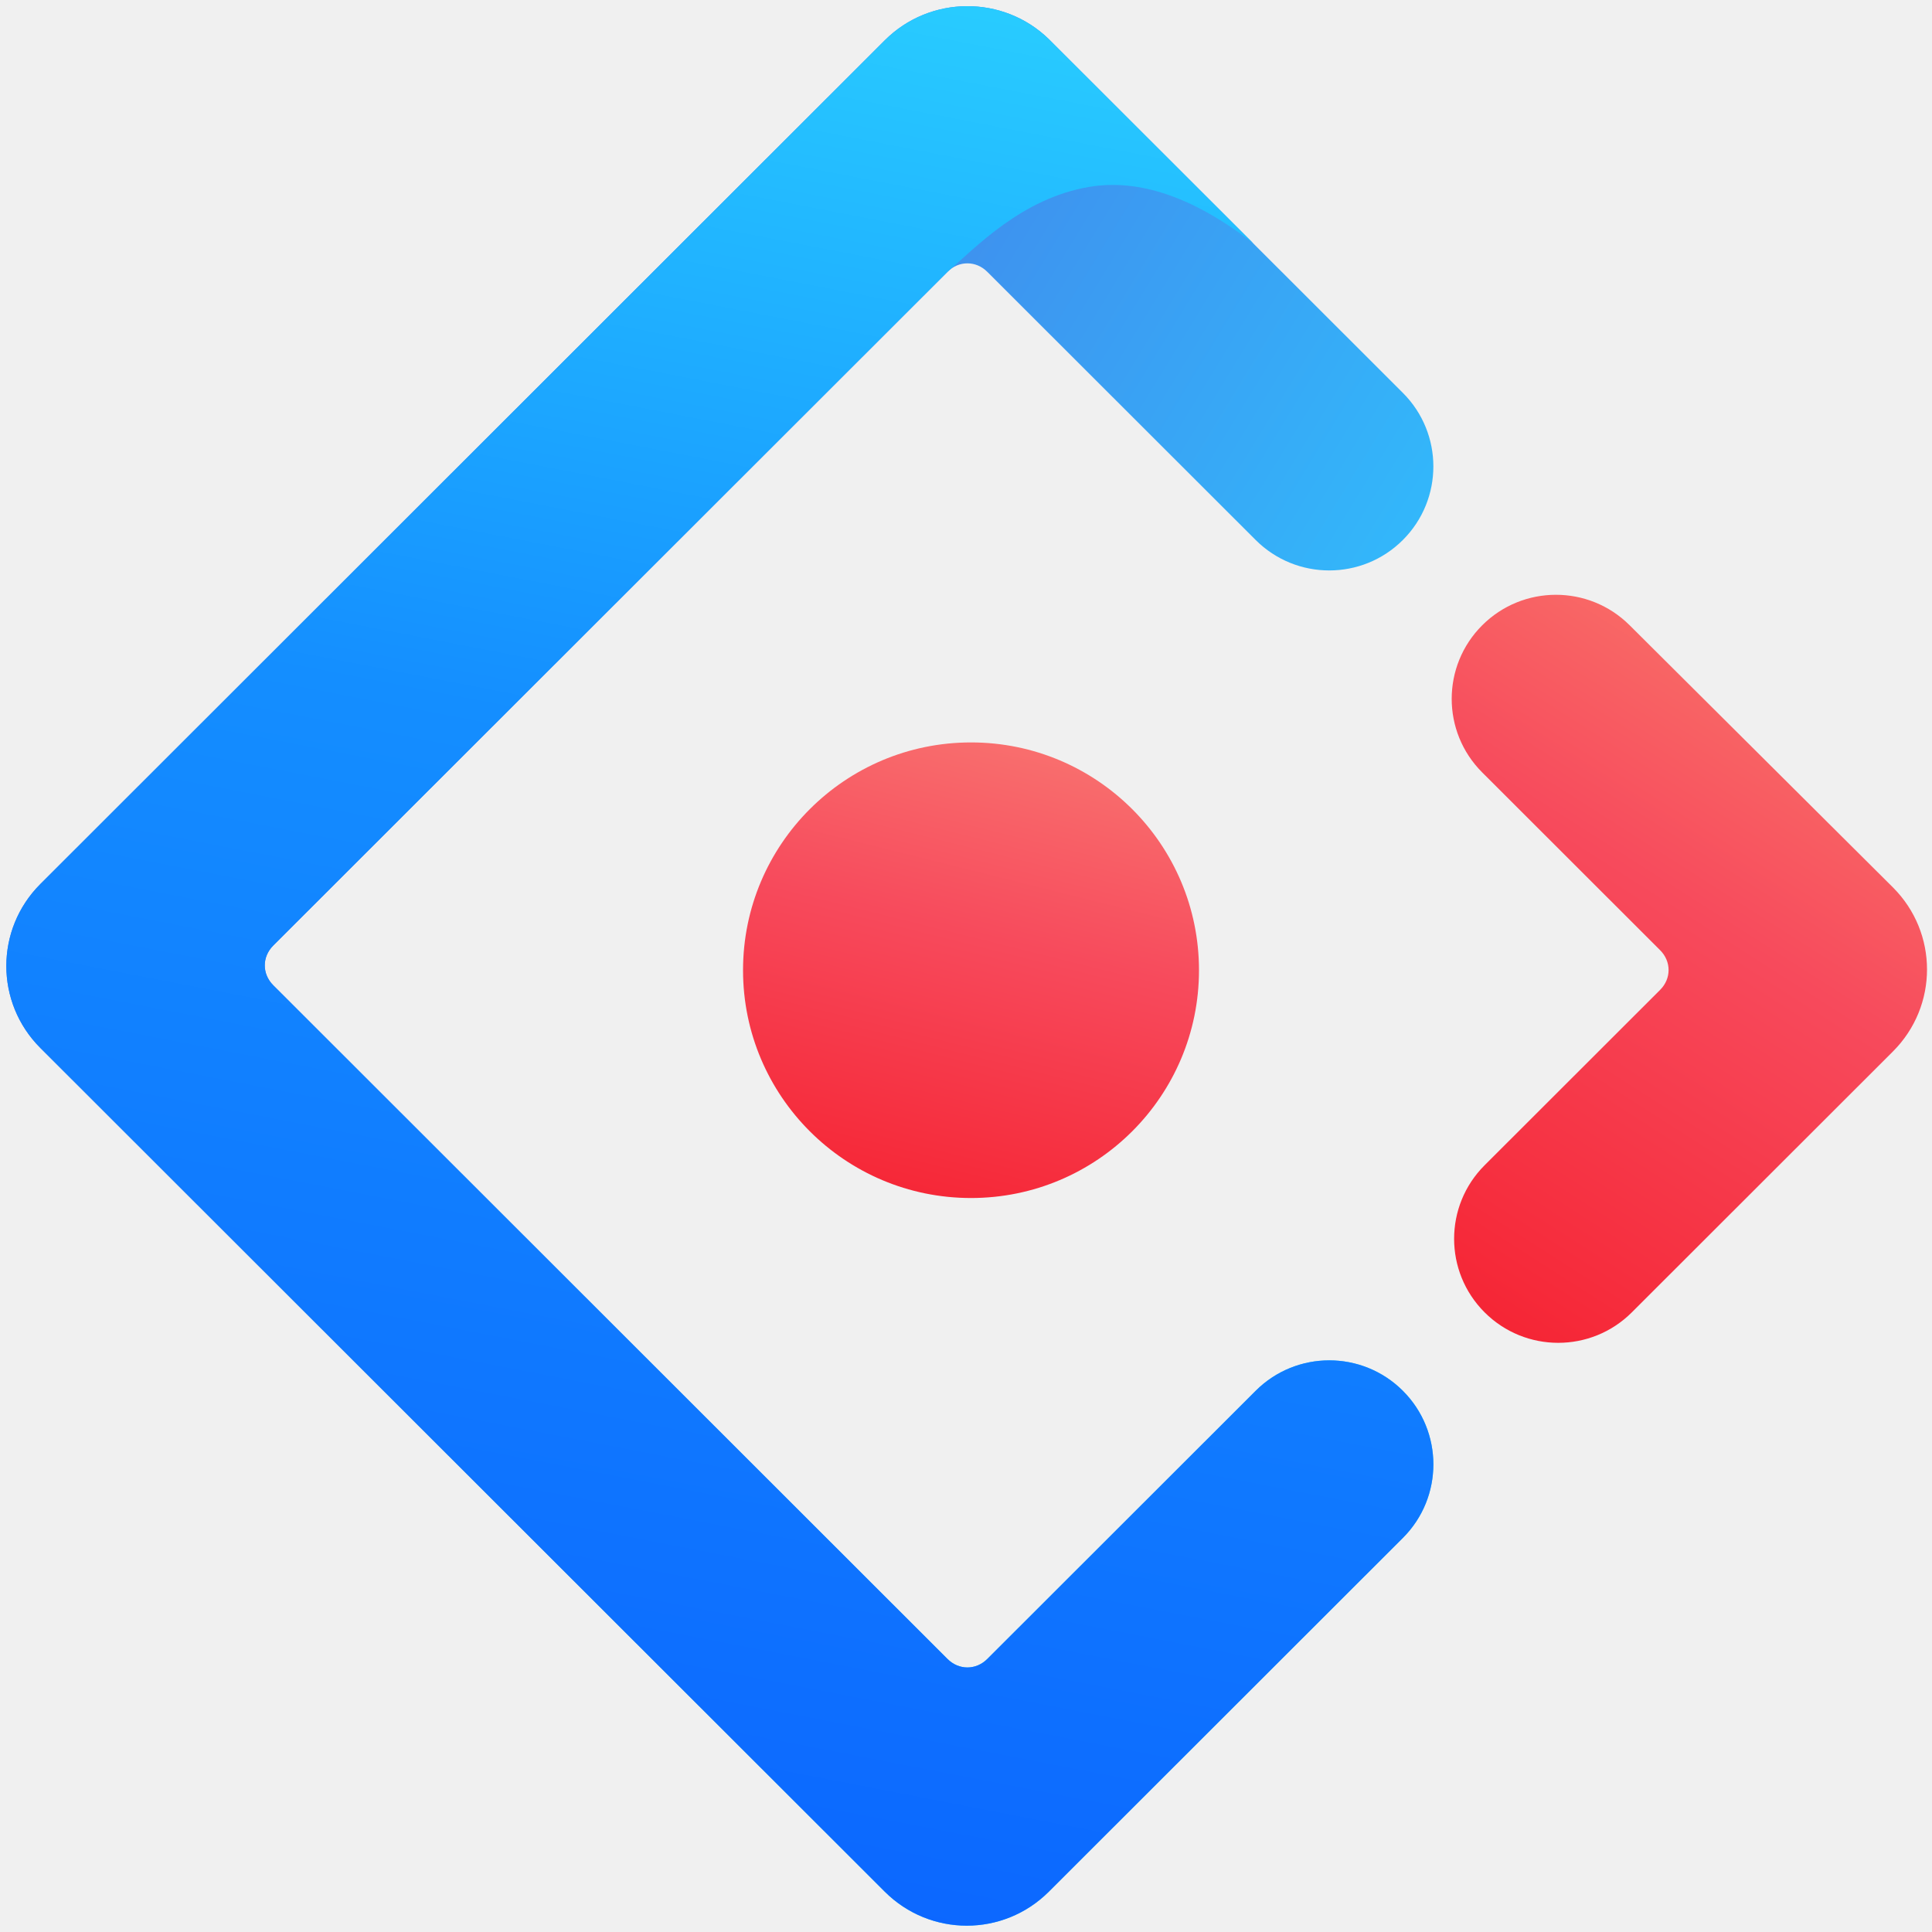
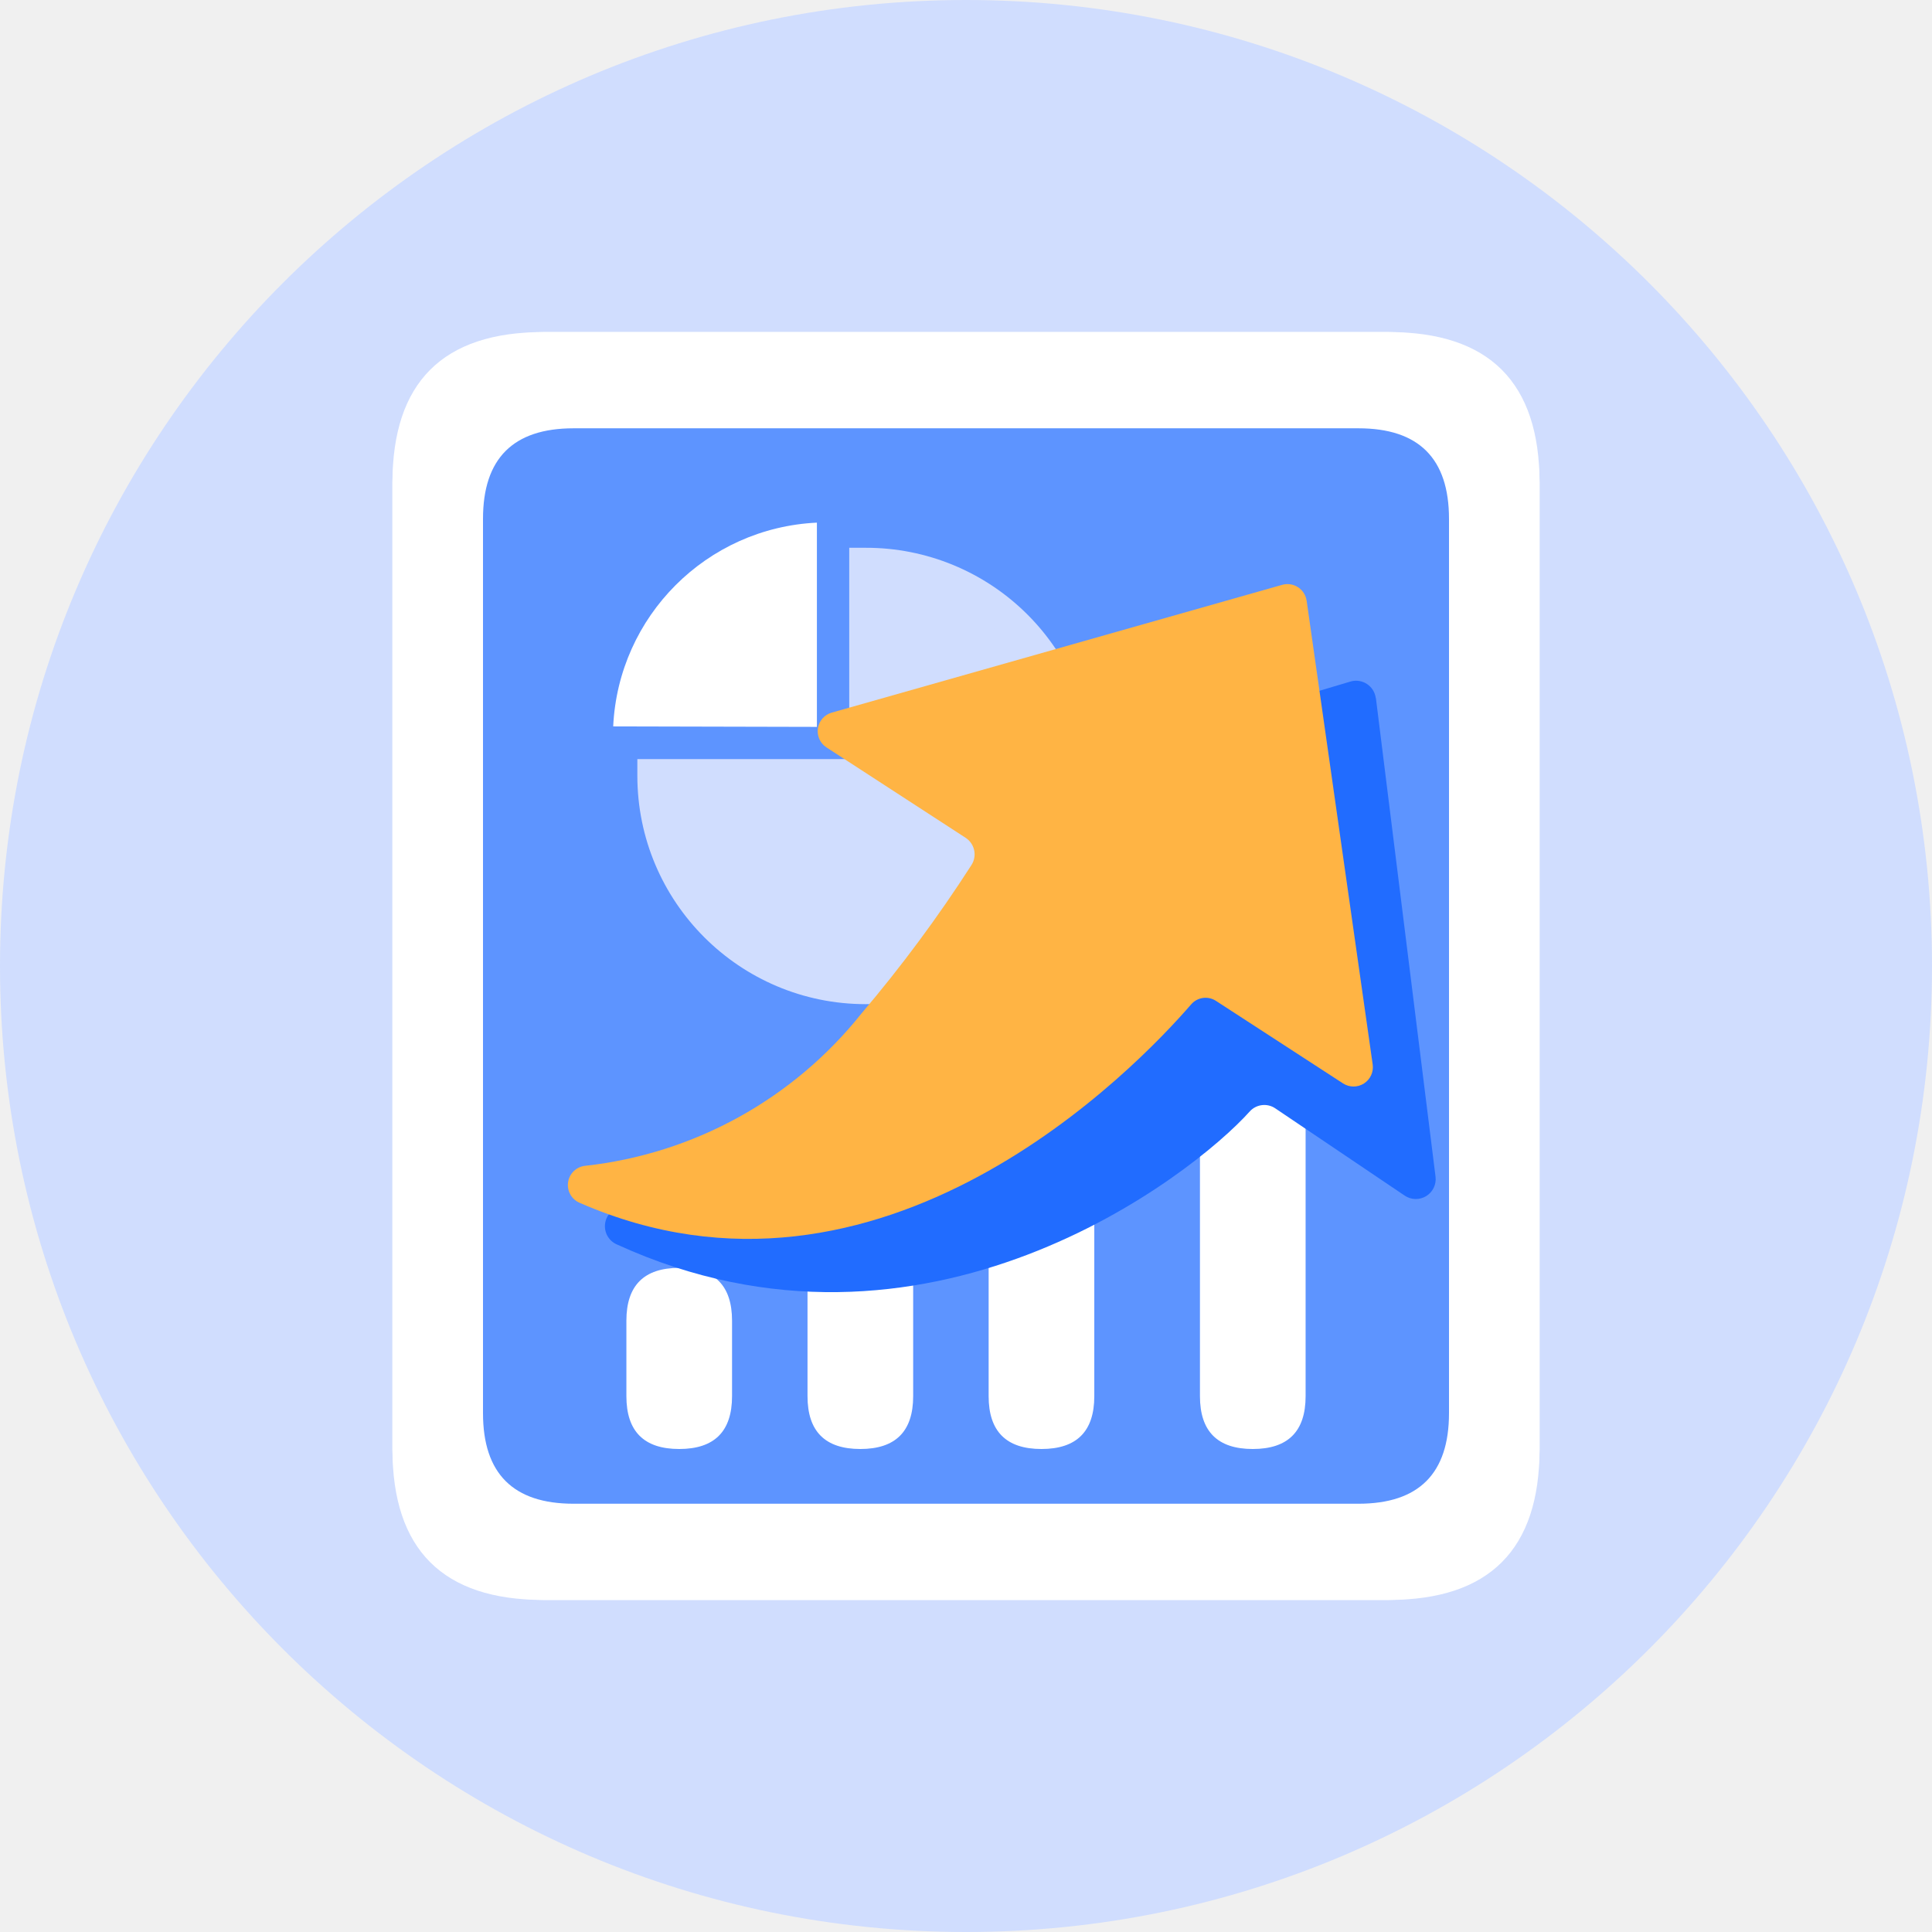
- <svg xmlns="http://www.w3.org/2000/svg" width="200" height="200" version="1.1" viewBox="0 0 200 200">
-   <defs>
-     <linearGradient id="linearGradient-1" x1="62.102%" x2="108.197%" y1="0%" y2="37.864%">
-       <stop offset="0%" stop-color="#4285EB" />
-       <stop offset="100%" stop-color="#2EC7FF" />
-     </linearGradient>
-     <linearGradient id="linearGradient-2" x1="69.644%" x2="54.043%" y1="0%" y2="108.457%">
-       <stop offset="0%" stop-color="#29CDFF" />
-       <stop offset="37.86%" stop-color="#148EFF" />
-       <stop offset="100%" stop-color="#0A60FF" />
-     </linearGradient>
-     <linearGradient id="linearGradient-3" x1="69.691%" x2="16.723%" y1="-12.974%" y2="117.391%">
-       <stop offset="0%" stop-color="#FA816E" />
-       <stop offset="41.473%" stop-color="#F74A5C" />
-       <stop offset="100%" stop-color="#F51D2C" />
-     </linearGradient>
-     <linearGradient id="linearGradient-4" x1="68.128%" x2="30.44%" y1="-35.691%" y2="114.943%">
-       <stop offset="0%" stop-color="#FA8E7D" />
-       <stop offset="51.264%" stop-color="#F74A5C" />
-       <stop offset="100%" stop-color="#F51D2C" />
-     </linearGradient>
-   </defs>
-   <g id="Page-1" fill="none" fill-rule="evenodd" stroke="none" stroke-width="1">
-     <g id="logo" transform="translate(-20, -20)">
-       <g id="Group-28-Copy-5" transform="translate(20, 20)">
-         <g id="Group-27-Copy-3">
-           <g id="Group-25" fill-rule="nonzero">
-             <g id="2">
-               <path id="Shape" fill="url(#linearGradient-1)" d="M91.588,4.177 L4.18,91.513 C-0.519,96.208 -0.519,103.792 4.18,108.487 L91.588,195.823 C96.287,200.519 103.877,200.519 108.577,195.823 L145.225,159.205 C149.434,155 149.434,148.182 145.225,143.977 C141.017,139.772 134.194,139.772 129.985,143.977 L102.202,171.737 C101.032,172.906 99.257,172.906 98.088,171.737 L28.286,101.993 C27.116,100.824 27.116,99.051 28.286,97.882 L98.088,28.138 C99.257,26.969 101.032,26.969 102.202,28.138 L129.985,55.898 C134.194,60.103 141.017,60.103 145.225,55.898 C149.434,51.693 149.434,44.876 145.225,40.671 L108.581,4.056 C103.862,-0.538 96.269,-0.501 91.588,4.177 Z" />
-               <path id="Shape" fill="url(#linearGradient-2)" d="M91.588,4.177 L4.18,91.513 C-0.519,96.208 -0.519,103.792 4.18,108.487 L91.588,195.823 C96.287,200.519 103.877,200.519 108.577,195.823 L145.225,159.205 C149.434,155 149.434,148.182 145.225,143.977 C141.017,139.772 134.194,139.772 129.985,143.977 L102.202,171.737 C101.032,172.906 99.257,172.906 98.088,171.737 L28.286,101.993 C27.116,100.824 27.116,99.051 28.286,97.882 L98.088,28.138 C101,25.627 105.752,20.542 112.73,19.352 C117.916,18.469 123.585,20.414 129.739,25.189 C125.625,21.078 118.572,14.034 108.581,4.056 C103.862,-0.538 96.269,-0.501 91.588,4.177 Z" />
-             </g>
-             <path id="Shape" fill="url(#linearGradient-3)" d="M153.686,135.855 C157.894,140.06 164.717,140.06 168.926,135.855 L195.96,108.843 C200.659,104.147 200.659,96.564 195.961,91.869 L168.691,64.718 C164.472,60.518 157.647,60.524 153.436,64.732 C149.227,68.937 149.227,75.754 153.436,79.959 L171.854,98.362 C173.024,99.531 173.024,101.305 171.854,102.473 L153.686,120.627 C149.477,124.832 149.477,131.65 153.686,135.855 Z" />
-           </g>
-           <ellipse id="Combined-Shape" cx="100.519" cy="100.437" fill="url(#linearGradient-4)" rx="23.6" ry="23.581" />
-         </g>
-       </g>
-     </g>
-   </g>
+ <svg xmlns="http://www.w3.org/2000/svg" t="1695346114063" class="icon" viewBox="0 0 1024 1024" version="1.1" p-id="9744" id="mx_n_1695346114064" width="200" height="200">
+   <path d="M512 512m-512 0a512 512 0 1 0 1024 0 512 512 0 1 0-1024 0Z" fill="#D0DDFE" p-id="9745" />
+   <path d="M208 176m80 0l448 0q80 0 80 80l0 512q0 80-80 80l-448 0q-80 0-80-80l0-512q0-80 80-80Z" fill="#FFFFFF" p-id="9746" />
+   <path d="M288 224a32 32 0 0 0-32 32v512a32 32 0 0 0 32 32h448a32 32 0 0 0 32-32V256a32 32 0 0 0-32-32H288m0-48h448a80 80 0 0 1 80 80v512a80 80 0 0 1-80 80H288a80 80 0 0 1-80-80V256a80 80 0 0 1 80-80z" fill="#FFFFFF" p-id="9747" />
+   <path d="M256 227.008m48 0l416 0q48 0 48 48l0 474q0 48-48 48l-416 0q-48 0-48-48l0-474q0-48 48-48Z" fill="#5D94FF" p-id="9748" />
+   <path d="M524 464m28 0l0 0q28 0 28 28l0 248q0 28-28 28l0 0q-28 0-28-28l0-248q0-28 28-28Z" fill="#FFFFFF" p-id="9749" />
+   <path d="M636 512m28 0l0 0q28 0 28 28l0 200q0 28-28 28l0 0q-28 0-28-28l0-200q0-28 28-28Z" fill="#FFFFFF" p-id="9750" />
+   <path d="M428 592m28 0l0 0q28 0 28 28l0 120q0 28-28 28l0 0q-28 0-28-28l0-120q0-28 28-28Z" fill="#FFFFFF" p-id="9751" />
+   <path d="M332 672m28 0l0 0q28 0 28 28l0 40q0 28-28 28l0 0q-28 0-28-28l0-40q0-28 28-28Z" fill="#FFFFFF" p-id="9752" />
+   <path d="M346.608 411.2a112.304 112.304 0 1 0 112.304-112v112z" fill="#D0DDFE" p-id="9753" data-spm-anchor-id="a313x.search_index.0.i8.5da63a81O32FJ5" class="selected" />
+   <path d="M579.984 411.136a121.088 121.088 0 0 1-242.176 0v-8.8h112.304v-112h8.8A120.88 120.88 0 0 1 580 411.2z m-224.224 8.864a103.504 103.504 0 1 0 112-111.696v111.696z" fill="#D0DDFE" p-id="9754" />
+   <path d="M432.976 385.264v-108.256a113.456 113.456 0 0 0-107.968 108" fill="#FFFFFF" p-id="9755" />
+   <path d="M729.264 370.08l31.6 253.6a10.528 10.528 0 0 1-16.4 9.984l-68.48-46.176a10.4 10.4 0 0 0-13.664 1.68c-30.192 33.664-172.064 145.12-335.28 70.448a10.528 10.528 0 0 1 3.312-20.192c38.496-2.704 97.056 13.232 152.128-48.48a760.416 760.416 0 0 0 61.296-79.808 10.768 10.768 0 0 0-2.704-14.816l2.72-80.864c-3.424-2.32 172.256-54.304 172.256-54.304a10.528 10.528 0 0 1 13.136 8.864z" fill="#216CFF" p-id="9756" />
+   <path d="M692.544 318.368l35.008 245.824a10.24 10.24 0 0 1-15.696 10.048l-67.296-43.712a10.096 10.096 0 0 0-13.264 1.856c-28.768 33.248-164.16 174.992-323.984 105.168a10.24 10.24 0 0 1 2.864-19.648 217.6 217.6 0 0 0 146.448-80.768 738.848 738.848 0 0 0 58.24-78.608 10.464 10.464 0 0 0-2.88-14.352l-73.952-48.048a10.24 10.24 0 0 1 2.784-18.416l238.8-67.744a10.24 10.24 0 0 1 12.912 8.4z" fill="#FFB444" p-id="9757" />
</svg>
